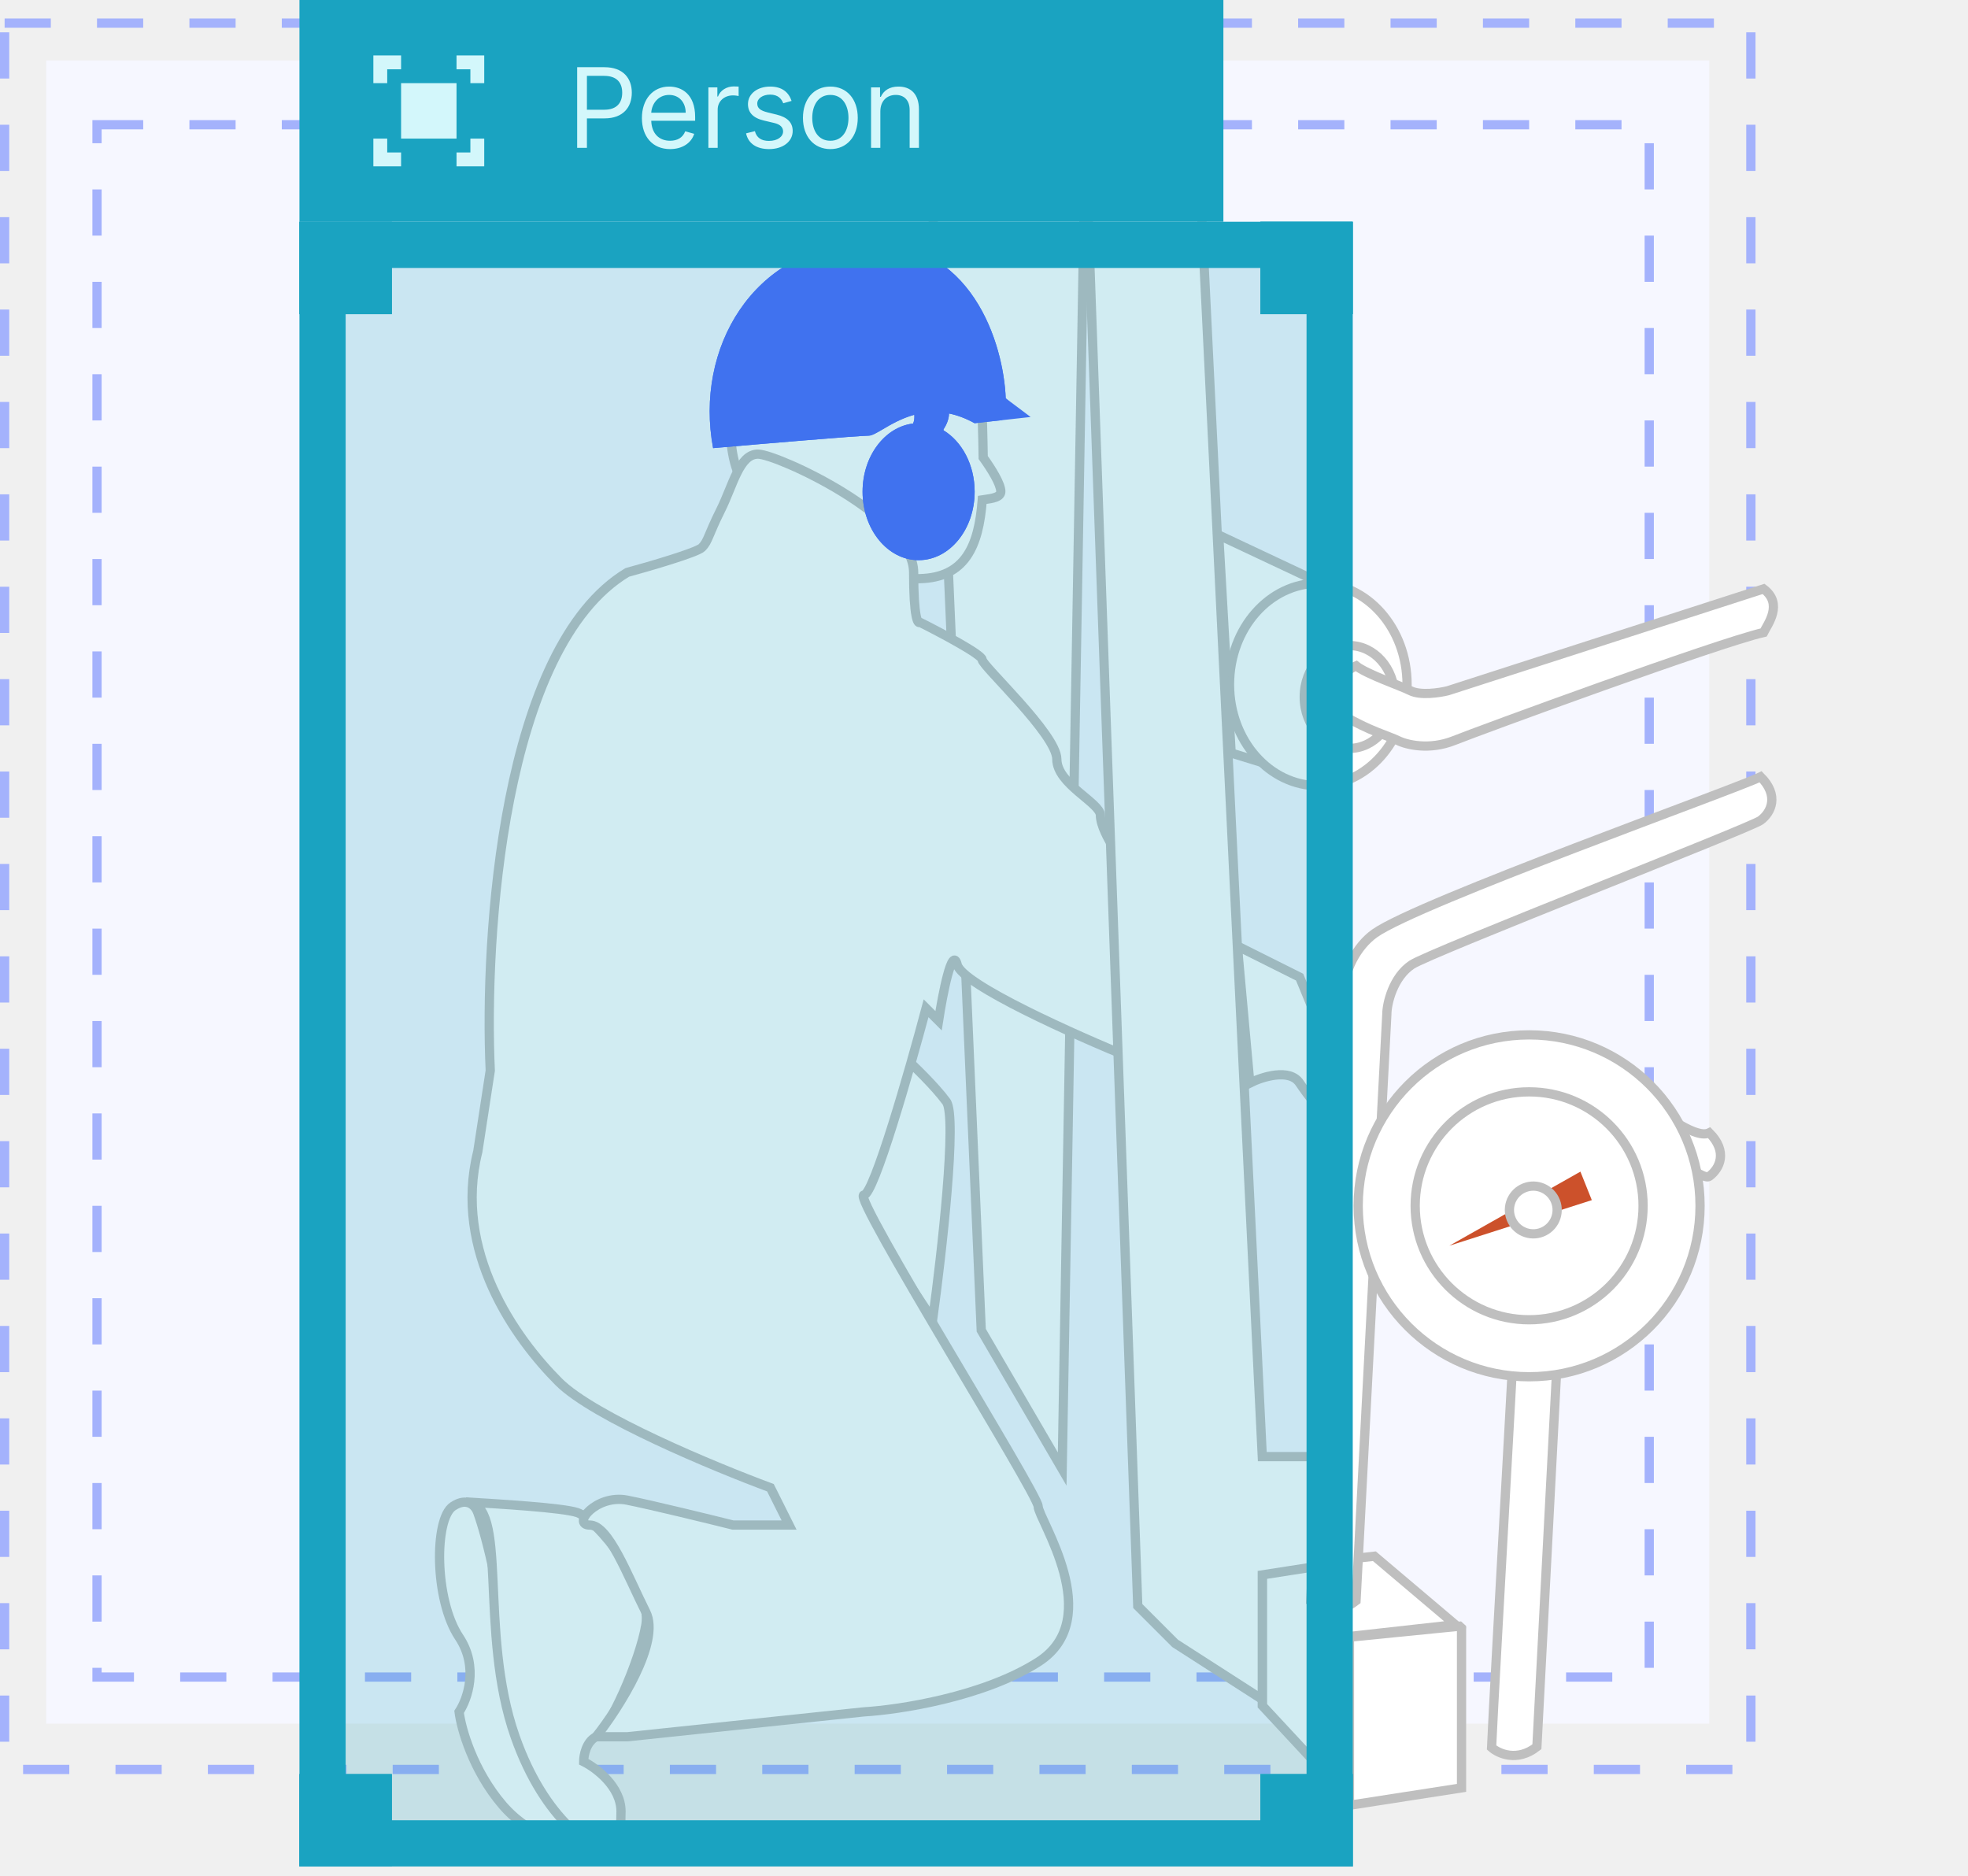
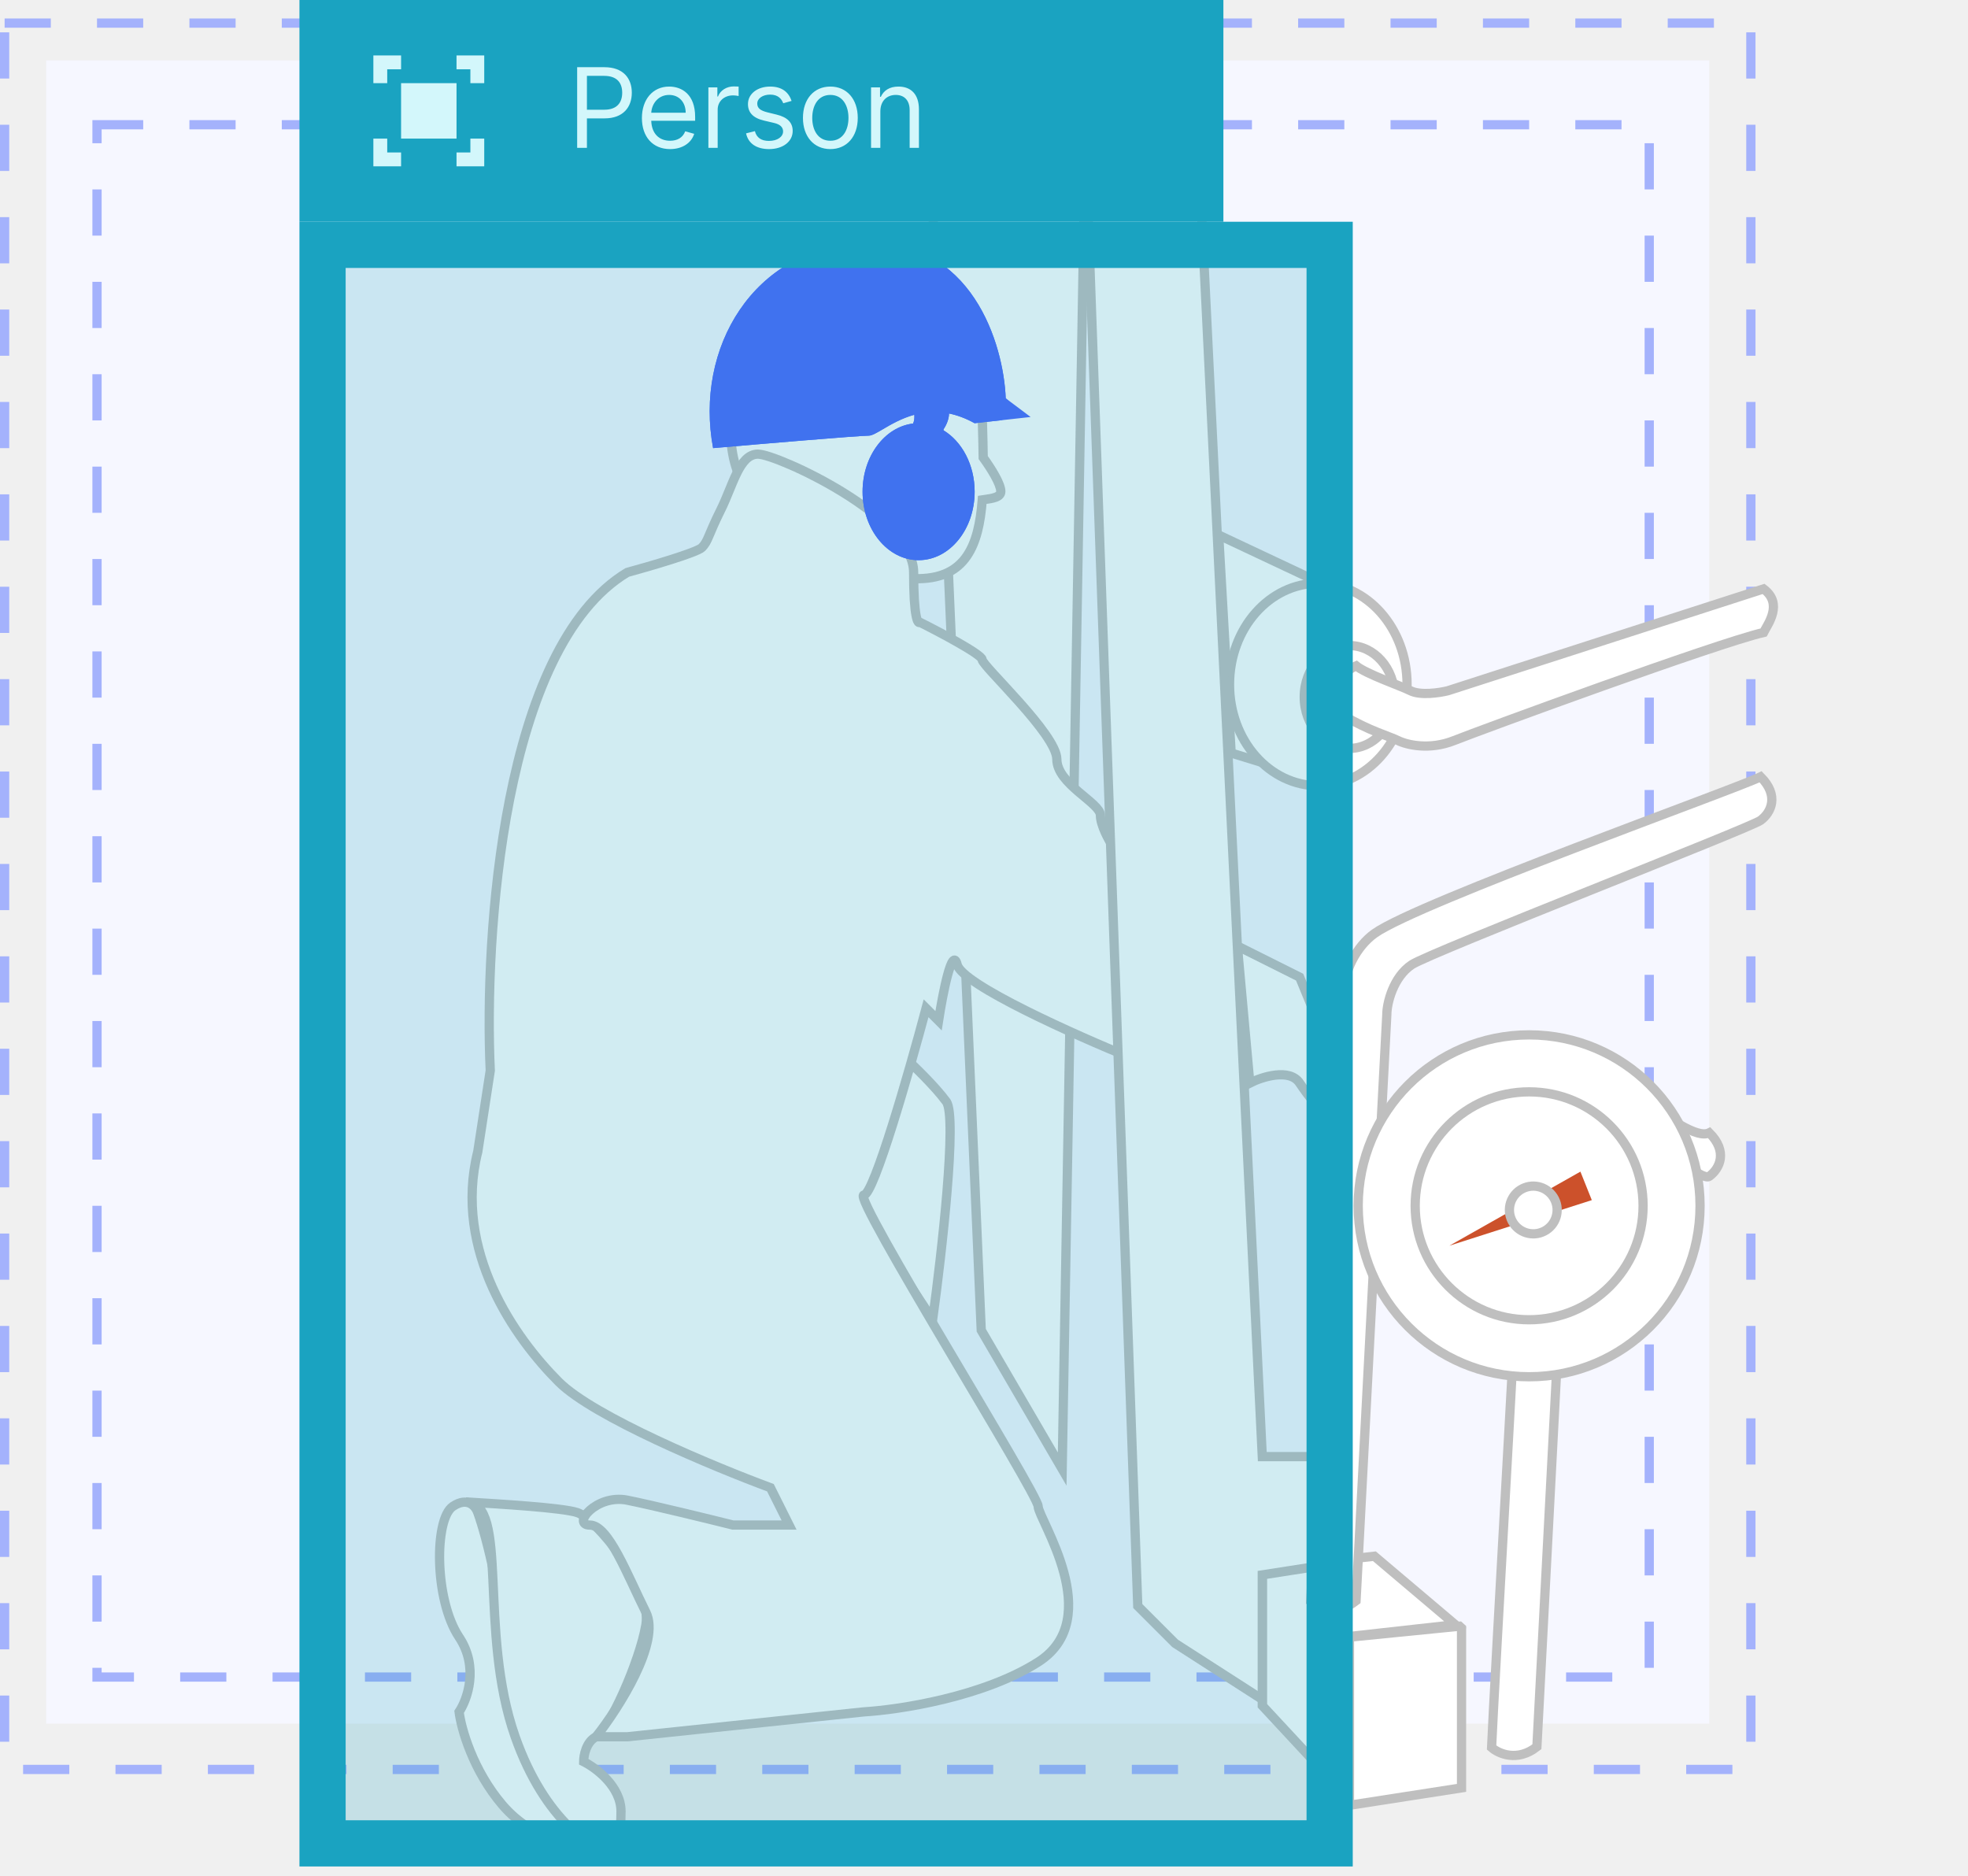
<svg xmlns="http://www.w3.org/2000/svg" width="213" height="203" viewBox="0 0 213 203" fill="none">
  <rect x="5" y="6.541" width="180" height="180" fill="#F6F7FF" />
  <rect x="0.5" y="2.5" width="189" height="189" stroke="#A4B2FC" stroke-dasharray="5 5" />
  <rect x="10.5" y="13.5" width="168" height="168" stroke="#A4B2FC" stroke-dasharray="5 5" />
  <path d="M106.201 143.967L100.137 4H117.657L114.962 158.988L106.201 143.967Z" fill="white" stroke="#BFBFBF" />
  <path fill-rule="evenodd" clip-rule="evenodd" d="M106.332 45.836C106.319 45.373 106.306 44.904 106.294 44.431C106.039 34.414 103.167 30.58 93.804 29.246C86.216 29.439 78.861 37.291 79.116 47.309C79.371 57.326 91.968 62.819 99.556 62.625C104.441 62.501 105.935 59.147 106.311 54.101C106.384 54.09 106.458 54.079 106.532 54.069C107.422 53.942 108.32 53.813 108.32 53.191C108.32 52.379 107.301 50.752 106.414 49.518C106.4 48.338 106.366 47.106 106.332 45.836Z" fill="white" />
  <path d="M106.294 44.431L105.794 44.444V44.444L106.294 44.431ZM106.332 45.836L106.832 45.822L106.332 45.836ZM93.804 29.246L93.874 28.751L93.833 28.745L93.791 28.746L93.804 29.246ZM79.116 47.309L79.616 47.296L79.116 47.309ZM99.556 62.625L99.568 63.125L99.556 62.625ZM106.311 54.101L106.238 53.606L105.842 53.665L105.812 54.064L106.311 54.101ZM106.532 54.069L106.462 53.574H106.462L106.532 54.069ZM106.414 49.518L105.914 49.524L105.916 49.682L106.008 49.81L106.414 49.518ZM105.794 44.444C105.807 44.917 105.819 45.386 105.832 45.849L106.832 45.822C106.819 45.359 106.806 44.891 106.794 44.419L105.794 44.444ZM93.733 29.741C98.37 30.402 101.274 31.666 103.076 33.897C104.888 36.14 105.668 39.46 105.794 44.444L106.794 44.419C106.666 39.385 105.882 35.78 103.854 33.268C101.815 30.744 98.602 29.425 93.874 28.751L93.733 29.741ZM79.616 47.296C79.366 37.501 86.555 29.931 93.817 29.746L93.791 28.746C85.877 28.948 78.355 37.081 78.616 47.321L79.616 47.296ZM99.543 62.126C95.855 62.219 90.905 60.925 86.852 58.373C82.802 55.821 79.737 52.075 79.616 47.296L78.616 47.321C78.749 52.56 82.111 56.568 86.32 59.219C90.526 61.869 95.669 63.224 99.568 63.125L99.543 62.126ZM105.812 54.064C105.626 56.565 105.166 58.553 104.213 59.924C103.288 61.256 101.855 62.067 99.543 62.126L99.568 63.125C102.142 63.06 103.898 62.131 105.035 60.494C106.145 58.896 106.62 56.684 106.809 54.138L105.812 54.064ZM106.462 53.574C106.388 53.584 106.313 53.595 106.238 53.606L106.384 54.595C106.456 54.585 106.529 54.574 106.603 54.564L106.462 53.574ZM107.82 53.191C107.82 53.21 107.819 53.212 107.806 53.225C107.781 53.252 107.717 53.298 107.584 53.347C107.31 53.45 106.924 53.508 106.462 53.574L106.603 54.564C107.029 54.503 107.537 54.433 107.935 54.284C108.138 54.208 108.355 54.097 108.525 53.92C108.709 53.731 108.82 53.483 108.82 53.191H107.82ZM106.008 49.81C106.446 50.419 106.91 51.116 107.262 51.754C107.438 52.074 107.582 52.37 107.68 52.627C107.782 52.892 107.82 53.079 107.82 53.191H108.82C108.82 52.897 108.731 52.576 108.614 52.27C108.494 51.954 108.327 51.614 108.138 51.271C107.759 50.585 107.27 49.852 106.82 49.226L106.008 49.81ZM105.832 45.849C105.867 47.12 105.9 48.348 105.914 49.524L106.914 49.512C106.9 48.327 106.866 47.092 106.832 45.822L105.832 45.849Z" fill="#BFBFBF" />
  <path d="M55.08 182.572C55.619 191.736 61.594 198.07 64.514 200.092C62.492 200.092 57.641 199.149 54.406 195.376C51.172 191.602 49.914 187.065 49.689 185.268C50.588 183.92 51.845 180.416 49.689 177.181C46.994 173.138 46.994 164.377 49.015 163.03C50.633 161.951 51.486 163.03 51.711 163.704C52.609 166.174 54.541 173.407 55.08 182.572Z" fill="white" stroke="#BFBFBF" />
  <path d="M50.717 162.566C50.622 162.56 50.529 162.555 50.438 162.549C50.534 162.549 50.627 162.555 50.717 162.566C54.375 162.793 60.92 163.179 62.496 163.705C64.518 164.379 70.582 171.791 69.909 175.834C69.235 179.877 65.865 187.29 64.518 187.964C63.44 188.503 63.17 189.985 63.17 190.659C64.518 191.333 67.213 193.355 67.213 196.05C67.213 198.746 66.764 200.318 66.539 200.767C64.293 200.318 58.992 197.128 55.758 187.964C51.797 176.743 55.017 163.119 50.717 162.566Z" fill="white" />
  <path d="M50.438 162.549C54.031 162.773 60.879 163.166 62.496 163.705C64.518 164.379 70.582 171.791 69.909 175.834C69.235 179.877 65.865 187.29 64.518 187.964C63.44 188.503 63.17 189.985 63.17 190.659C64.518 191.333 67.213 193.355 67.213 196.05C67.213 198.746 66.764 200.318 66.539 200.767C64.293 200.318 58.992 197.128 55.758 187.964C51.714 176.508 55.154 162.549 50.438 162.549Z" stroke="#BFBFBF" />
  <path d="M102.425 119.231C103.61 120.848 101.931 135.628 100.943 142.816L92.051 129.339L97.979 114.514C98.967 115.412 101.239 117.613 102.425 119.231Z" fill="white" stroke="#BFBFBF" />
  <path d="M53.062 115.861L51.714 124.621C49.019 135.403 55.757 144.837 60.474 149.554C64.248 153.327 77.321 158.763 83.385 161.009L85.407 165.052H79.342C76.647 164.379 70.582 162.896 67.887 162.357C64.517 161.683 61.822 165.052 63.843 165.052C65.865 165.052 67.887 170.443 69.908 174.487C71.525 177.721 66.988 184.819 64.517 187.964H67.887L93.493 185.268C97.312 185.044 106.431 183.651 112.361 179.877C119.774 175.16 112.361 164.379 112.361 163.031C112.361 161.683 92.146 129.338 93.493 129.338C94.572 129.338 98.435 115.861 100.232 109.122L101.58 110.47C102.029 107.55 103.062 102.249 103.601 104.405C104.14 106.561 116.405 112.042 122.469 114.513L121.122 92.275L120.448 91.602C119.998 90.928 119.1 89.311 119.1 88.232C119.1 86.885 114.383 84.863 114.383 82.168C114.383 79.472 106.297 72.06 106.297 71.386C106.297 70.847 101.804 68.466 99.558 67.343C99.333 67.567 98.884 66.804 98.884 61.952C98.884 55.887 84.059 49.148 82.038 49.148C80.016 49.148 79.342 52.518 77.995 55.213C76.647 57.909 76.647 58.583 75.973 59.256C75.434 59.795 70.357 61.278 67.887 61.952C54.409 70.038 52.388 101.26 53.062 115.861Z" fill="white" stroke="#BFBFBF" />
  <path d="M140.66 117.208C139.582 115.591 136.617 116.535 135.27 117.208L133.922 102.383L140.66 105.752L145.378 117.208L143.356 120.577C142.907 120.128 141.739 118.826 140.66 117.208Z" fill="white" stroke="#BFBFBF" />
  <path d="M131.902 57.908L143.358 63.299L142.01 84.189L133.25 81.493L131.902 57.908Z" fill="white" stroke="#BFBFBF" />
  <path d="M152.29 74.081C152.29 80.192 147.931 85.036 142.682 85.036C137.433 85.036 133.074 80.192 133.074 74.081C133.074 67.969 137.433 63.125 142.682 63.125C147.931 63.125 152.29 67.969 152.29 74.081Z" fill="white" stroke="#BFBFBF" />
  <path d="M150.942 75.43C150.942 78.56 148.698 80.995 146.051 80.995C143.404 80.995 141.16 78.56 141.16 75.43C141.16 72.3 143.404 69.865 146.051 69.865C148.698 69.865 150.942 72.3 150.942 75.43Z" fill="white" stroke="#BFBFBF" />
  <path d="M151.312 80.147C150.413 79.697 148.124 79.069 145.428 77.451C143.811 74.756 145.202 72.734 146.775 72.06C147.898 72.959 151.581 74.217 152.66 74.756C153.738 75.295 155.804 74.98 156.703 74.756L190.875 63.734C193.032 65.352 191.324 67.553 190.875 68.451C185.934 69.575 160.072 79.069 157.377 80.147C154.681 81.225 152.21 80.596 151.312 80.147Z" fill="white" stroke="#BFBFBF" />
  <path d="M145.381 194.029L136.621 184.595V169.77L148.751 168.422L157.511 175.834L145.381 177.182V194.029Z" fill="white" stroke="#BFBFBF" />
  <path d="M158.184 193.495V175.975L146.055 177.183V195.377L158.184 193.495Z" fill="white" />
  <path d="M158.184 175.975H158.684L158.135 175.477L158.184 175.975ZM158.184 193.495L158.261 193.989L158.684 193.924V193.495H158.184ZM146.055 195.377H145.555L146.131 195.871L146.055 195.377ZM146.055 177.183L146.005 176.685L145.555 177.183H146.055ZM157.684 175.975V193.495H158.684V175.975H157.684ZM158.108 193.001L145.978 194.883L146.131 195.871L158.261 193.989L158.108 193.001ZM146.555 195.377V177.183H145.555V195.377H146.555ZM146.104 177.68L158.234 176.472L158.135 175.477L146.005 176.685L146.104 177.68Z" fill="#BFBFBF" />
  <path d="M127.186 177.856L136.62 183.921V170.444L145.287 169.096L144.613 157.64H136.62L129.114 4H117.078L123.143 173.813L127.186 177.856Z" fill="white" stroke="#BFBFBF" />
  <path d="M148.769 101.024C153.467 97.667 187.86 85.416 190.556 84.068C192.577 86.09 191.712 87.931 190.553 88.784C189.395 89.636 154.796 103.071 152.794 104.406C150.791 105.741 150.098 108.579 150.098 109.797L146.765 173.247C144.645 174.911 142.611 173.994 141.86 173.328C142.054 168.264 145.4 110.471 145.4 107.762C145.4 105.054 146.865 102.384 148.769 101.024Z" fill="white" stroke="#BFBFBF" />
  <path d="M168.345 116.822C173.044 113.466 182.304 123.943 185 122.595C187.021 124.617 186.156 126.458 184.997 127.311C183.839 128.163 174.373 118.869 172.37 120.204C170.367 121.539 169.674 124.378 169.674 125.595L166.341 189.045C164.221 190.71 162.188 189.793 161.436 189.126C161.63 184.062 164.976 126.269 164.976 123.561C164.976 120.853 166.441 118.183 168.345 116.822Z" fill="white" stroke="#BFBFBF" />
  <path fill-rule="evenodd" clip-rule="evenodd" d="M77.18 48.498C82.346 48.048 92.948 47.15 94.026 47.15C94.367 47.15 94.879 46.849 95.553 46.453C96.425 45.941 97.568 45.27 98.957 44.888C98.985 45.237 98.951 45.565 98.823 45.837C95.755 46.206 93.358 49.367 93.358 53.214C93.358 57.307 96.073 60.626 99.423 60.626C102.772 60.626 105.488 57.307 105.488 53.214C105.488 50.302 104.114 47.783 102.117 46.571V46.475C102.389 46.067 102.727 45.362 102.711 44.75C103.581 44.927 104.505 45.26 105.482 45.802L111.547 45.129L108.851 43.107C108.627 37.267 105.212 25.721 93.353 26.26C81.493 26.799 75.161 37.716 77.18 48.498Z" fill="#4A67FB" />
  <mask id="path-24-inside-1" fill="white">
    <path fill-rule="evenodd" clip-rule="evenodd" d="M94.026 47.15C92.948 47.15 82.346 48.048 77.18 48.498C75.161 37.716 81.493 26.799 93.353 26.26C105.212 25.721 108.627 37.267 108.851 43.107C109.818 43.832 109.4 45.367 108.198 45.501L105.482 45.802C104.505 45.26 103.581 44.927 102.711 44.75C102.727 45.362 102.389 46.067 102.117 46.475V46.571C104.114 47.783 105.488 50.302 105.488 53.214C105.488 57.307 102.772 60.626 99.423 60.626C96.073 60.626 93.358 57.307 93.358 53.214C93.358 49.367 95.755 46.206 98.823 45.837C98.951 45.565 98.985 45.237 98.957 44.888C97.568 45.27 96.425 45.941 95.553 46.453C94.879 46.849 94.367 47.15 94.026 47.15Z" />
  </mask>
  <path d="M77.18 48.498L76.197 48.682C76.292 49.187 76.754 49.538 77.266 49.494L77.18 48.498ZM93.353 26.26L93.307 25.262L93.353 26.26ZM108.851 43.107L107.852 43.145C107.864 43.446 108.01 43.726 108.251 43.907L108.851 43.107ZM108.198 45.501L108.308 46.494L108.198 45.501ZM105.482 45.802L104.996 46.676C105.178 46.777 105.386 46.819 105.592 46.796L105.482 45.802ZM102.711 44.75L102.91 43.77C102.612 43.709 102.302 43.788 102.069 43.984C101.836 44.179 101.704 44.47 101.712 44.775L102.711 44.75ZM102.117 46.475L101.284 45.92C101.175 46.084 101.117 46.277 101.117 46.475H102.117ZM102.117 46.571H101.117C101.117 46.92 101.299 47.244 101.598 47.425L102.117 46.571ZM98.823 45.837L98.942 46.83C99.284 46.789 99.581 46.574 99.728 46.262L98.823 45.837ZM98.957 44.888L99.954 44.808C99.93 44.511 99.775 44.241 99.531 44.07C99.287 43.898 98.98 43.845 98.692 43.924L98.957 44.888ZM95.553 46.453L96.059 47.316H96.059L95.553 46.453ZM77.266 49.494C79.849 49.269 83.789 48.933 87.218 48.652C90.684 48.368 93.541 48.15 94.026 48.15V46.15C93.434 46.15 90.45 46.381 87.055 46.659C83.621 46.94 79.677 47.277 77.093 47.501L77.266 49.494ZM93.307 25.262C80.695 25.835 74.095 37.455 76.197 48.682L78.163 48.314C76.227 37.977 82.29 27.764 93.398 27.259L93.307 25.262ZM109.851 43.069C109.733 40.019 108.79 35.479 106.297 31.737C103.769 27.942 99.639 24.974 93.307 25.262L93.398 27.259C98.926 27.008 102.433 29.543 104.633 32.846C106.868 36.202 107.745 40.355 107.852 43.145L109.851 43.069ZM108.308 46.494C110.411 46.261 111.143 43.576 109.451 42.307L108.251 43.907C108.494 44.089 108.389 44.473 108.088 44.507L108.308 46.494ZM105.592 46.796L108.308 46.494L108.088 44.507L105.372 44.808L105.592 46.796ZM102.512 45.73C103.275 45.885 104.103 46.18 104.996 46.676L105.968 44.928C104.907 44.339 103.886 43.968 102.91 43.77L102.512 45.73ZM102.949 47.029C103.26 46.562 103.734 45.646 103.711 44.725L101.712 44.775C101.715 44.902 101.679 45.094 101.588 45.331C101.501 45.559 101.384 45.771 101.284 45.92L102.949 47.029ZM103.117 46.571V46.475H101.117V46.571H103.117ZM101.598 47.425C103.253 48.43 104.488 50.597 104.488 53.214H106.488C106.488 50.008 104.976 47.136 102.635 45.716L101.598 47.425ZM104.488 53.214C104.488 56.952 102.042 59.626 99.423 59.626V61.626C103.503 61.626 106.488 57.663 106.488 53.214H104.488ZM99.423 59.626C96.804 59.626 94.358 56.952 94.358 53.214H92.358C92.358 57.663 95.343 61.626 99.423 61.626V59.626ZM94.358 53.214C94.358 49.716 96.519 47.121 98.942 46.83L98.703 44.844C94.991 45.29 92.358 49.019 92.358 53.214H94.358ZM97.96 44.968C97.98 45.215 97.946 45.351 97.918 45.412L99.728 46.262C99.955 45.778 99.99 45.259 99.954 44.808L97.96 44.968ZM96.059 47.316C96.937 46.8 97.976 46.195 99.222 45.853L98.692 43.924C97.16 44.345 95.913 45.082 95.046 45.591L96.059 47.316ZM94.026 48.15C94.444 48.15 94.836 47.979 95.104 47.848C95.4 47.703 95.733 47.507 96.059 47.316L95.046 45.591C94.698 45.795 94.438 45.947 94.225 46.052C94.122 46.102 94.051 46.131 94.006 46.145C93.958 46.161 93.971 46.15 94.026 46.15V48.15Z" fill="#4A67FB" mask="url(#path-24-inside-1)" />
  <circle cx="165.5" cy="130.5" r="18.5" fill="white" stroke="#BFBFBF" />
  <circle cx="165.501" cy="130.499" r="12.333" fill="white" stroke="#BFBFBF" />
  <path d="M171.051 126.801L156.867 134.817L172.284 129.884L171.051 126.801Z" fill="#CC512B" />
  <circle cx="165.95" cy="130.951" r="2.583" transform="rotate(-27.0847 165.95 130.951)" fill="white" stroke="#BFBFBF" />
  <path d="M34.91 26.5H143.91V199.5H34.91V26.5Z" fill="#1AA3C1" fill-opacity="0.2" stroke="#1AA3C1" stroke-width="5" />
  <rect width="100" height="24" transform="translate(32.4102)" fill="#1AA3C1" />
-   <rect x="32.41" y="24" width="10" height="10" fill="#1AA3C1" />
-   <rect x="32.41" y="192" width="10" height="10" fill="#1AA3C1" />
-   <rect x="136.41" y="24" width="10" height="10" fill="#1AA3C1" />
-   <rect x="136.41" y="192" width="10" height="10" fill="#1AA3C1" />
-   <rect x="32.41" y="24" width="10" height="10" fill="#1AA3C1" />
-   <rect x="32.41" y="192" width="10" height="10" fill="#1AA3C1" />
-   <rect x="136.41" y="24" width="10" height="10" fill="#1AA3C1" />
-   <rect x="136.41" y="192" width="10" height="10" fill="#1AA3C1" />
  <path fill-rule="evenodd" clip-rule="evenodd" d="M52.41 9V7.5V6H50.91H49.41V7.5H50.91V9H52.41ZM41.91 6L43.41 6V7.5H41.91V9H40.41V7.5V6H41.91ZM43.41 9L49.41 9V15L43.41 15V9ZM50.91 18H49.41V16.5H50.91V15H52.41V16.5V18H50.91ZM40.41 15V16.5V18H41.91H43.41L43.41 16.5L41.91 16.5L41.91 15H40.41Z" fill="#D3F7FB" />
  <path d="M62.467 16H63.524V12.812H65.433C67.466 12.812 68.382 11.577 68.382 10.034C68.382 8.491 67.466 7.273 65.416 7.273H62.467V16ZM63.524 11.875V8.21H65.382C66.801 8.21 67.342 8.986 67.342 10.034C67.342 11.082 66.801 11.875 65.399 11.875H63.524ZM72.526 16.136C73.855 16.136 74.827 15.472 75.134 14.483L74.162 14.21C73.906 14.892 73.314 15.233 72.526 15.233C71.345 15.233 70.531 14.47 70.485 13.068H75.236V12.642C75.236 10.204 73.787 9.369 72.424 9.369C70.651 9.369 69.475 10.767 69.475 12.778C69.475 14.79 70.634 16.136 72.526 16.136ZM70.485 12.199C70.553 11.18 71.273 10.273 72.424 10.273C73.514 10.273 74.213 11.091 74.213 12.199H70.485ZM76.67 16H77.675V11.858C77.675 10.972 78.374 10.324 79.329 10.324C79.597 10.324 79.874 10.375 79.943 10.392V9.369C79.828 9.361 79.563 9.352 79.414 9.352C78.63 9.352 77.948 9.795 77.71 10.443H77.641V9.455H76.67V16ZM85.675 10.921C85.36 9.991 84.652 9.369 83.357 9.369C81.976 9.369 80.954 10.153 80.954 11.261C80.954 12.165 81.49 12.77 82.692 13.051L83.783 13.307C84.444 13.46 84.755 13.776 84.755 14.227C84.755 14.79 84.158 15.25 83.221 15.25C82.398 15.25 81.882 14.896 81.704 14.193L80.749 14.432C80.983 15.544 81.9 16.136 83.238 16.136C84.759 16.136 85.794 15.305 85.794 14.176C85.794 13.264 85.223 12.689 84.056 12.403L83.084 12.165C82.309 11.973 81.959 11.713 81.959 11.21C81.959 10.648 82.556 10.239 83.357 10.239C84.235 10.239 84.597 10.724 84.772 11.176L85.675 10.921ZM89.871 16.136C91.644 16.136 92.837 14.79 92.837 12.761C92.837 10.716 91.644 9.369 89.871 9.369C88.099 9.369 86.905 10.716 86.905 12.761C86.905 14.79 88.099 16.136 89.871 16.136ZM89.871 15.233C88.525 15.233 87.911 14.074 87.911 12.761C87.911 11.449 88.525 10.273 89.871 10.273C91.218 10.273 91.832 11.449 91.832 12.761C91.832 14.074 91.218 15.233 89.871 15.233ZM95.282 12.062C95.282 10.921 95.99 10.273 96.953 10.273C97.886 10.273 98.453 10.882 98.453 11.909V16H99.458V11.841C99.458 10.171 98.568 9.369 97.242 9.369C96.254 9.369 95.64 9.812 95.333 10.477H95.248V9.455H94.276V16H95.282V12.062Z" fill="#D3F7FB" />
</svg>
